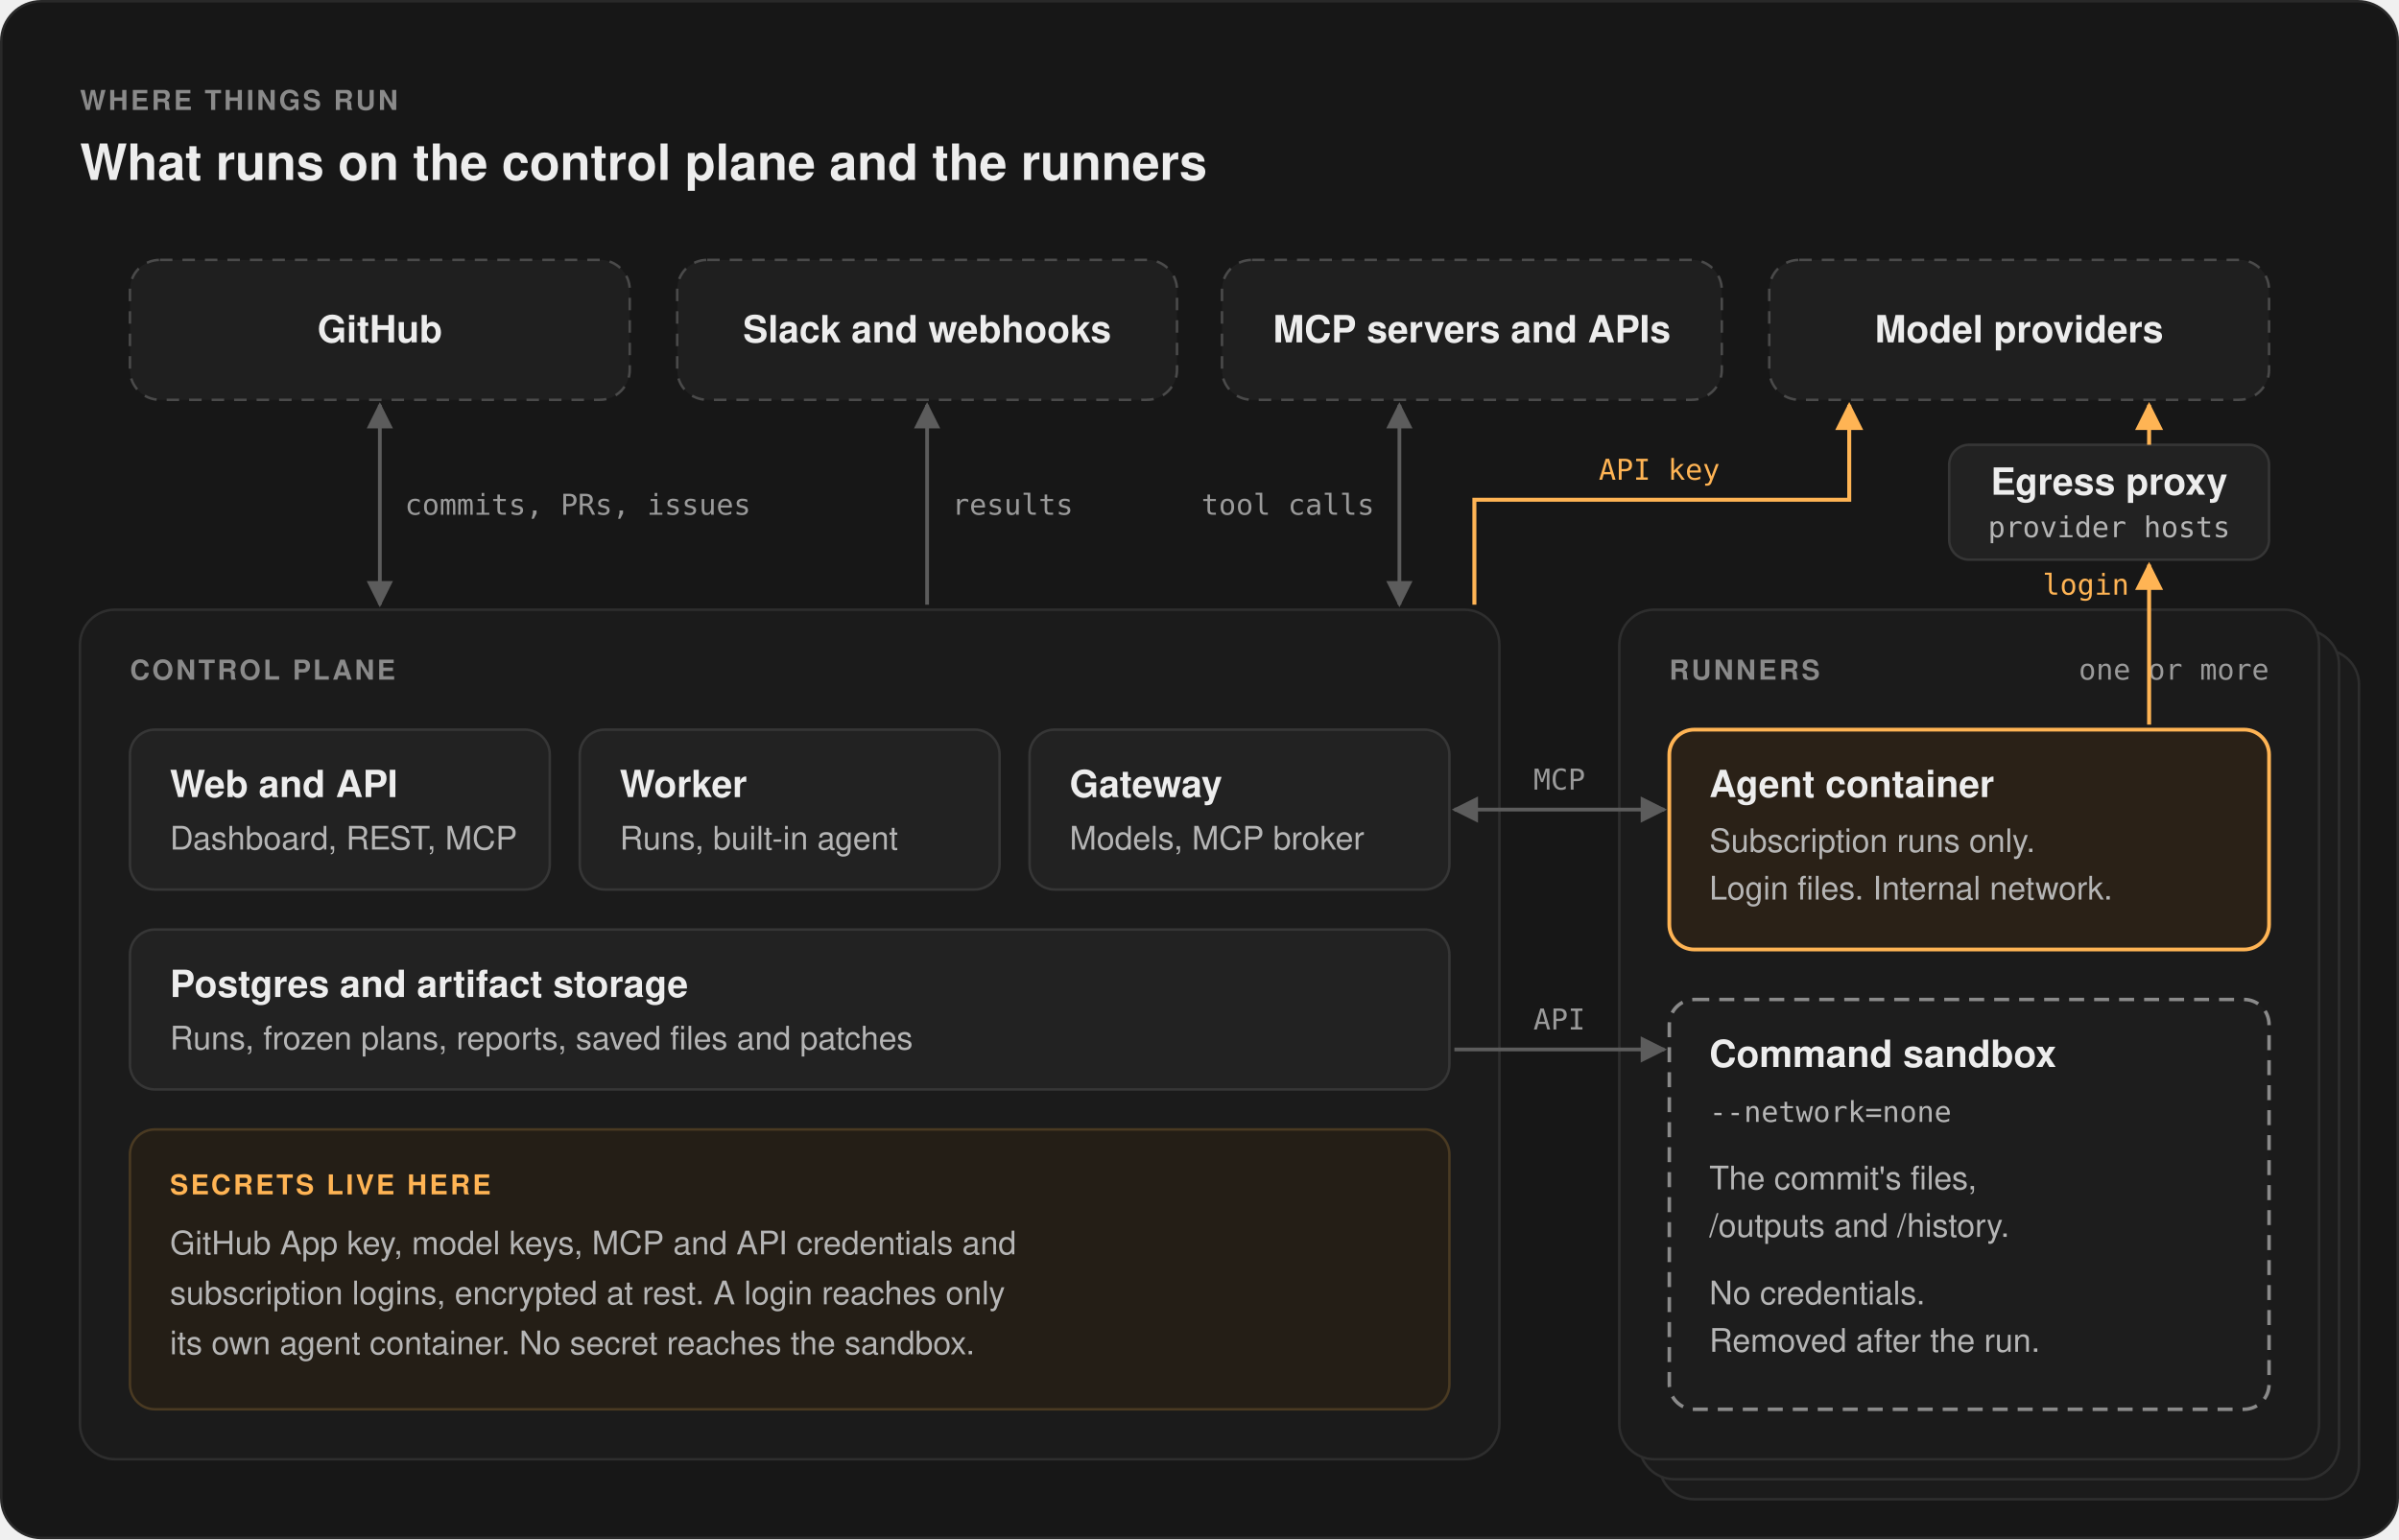
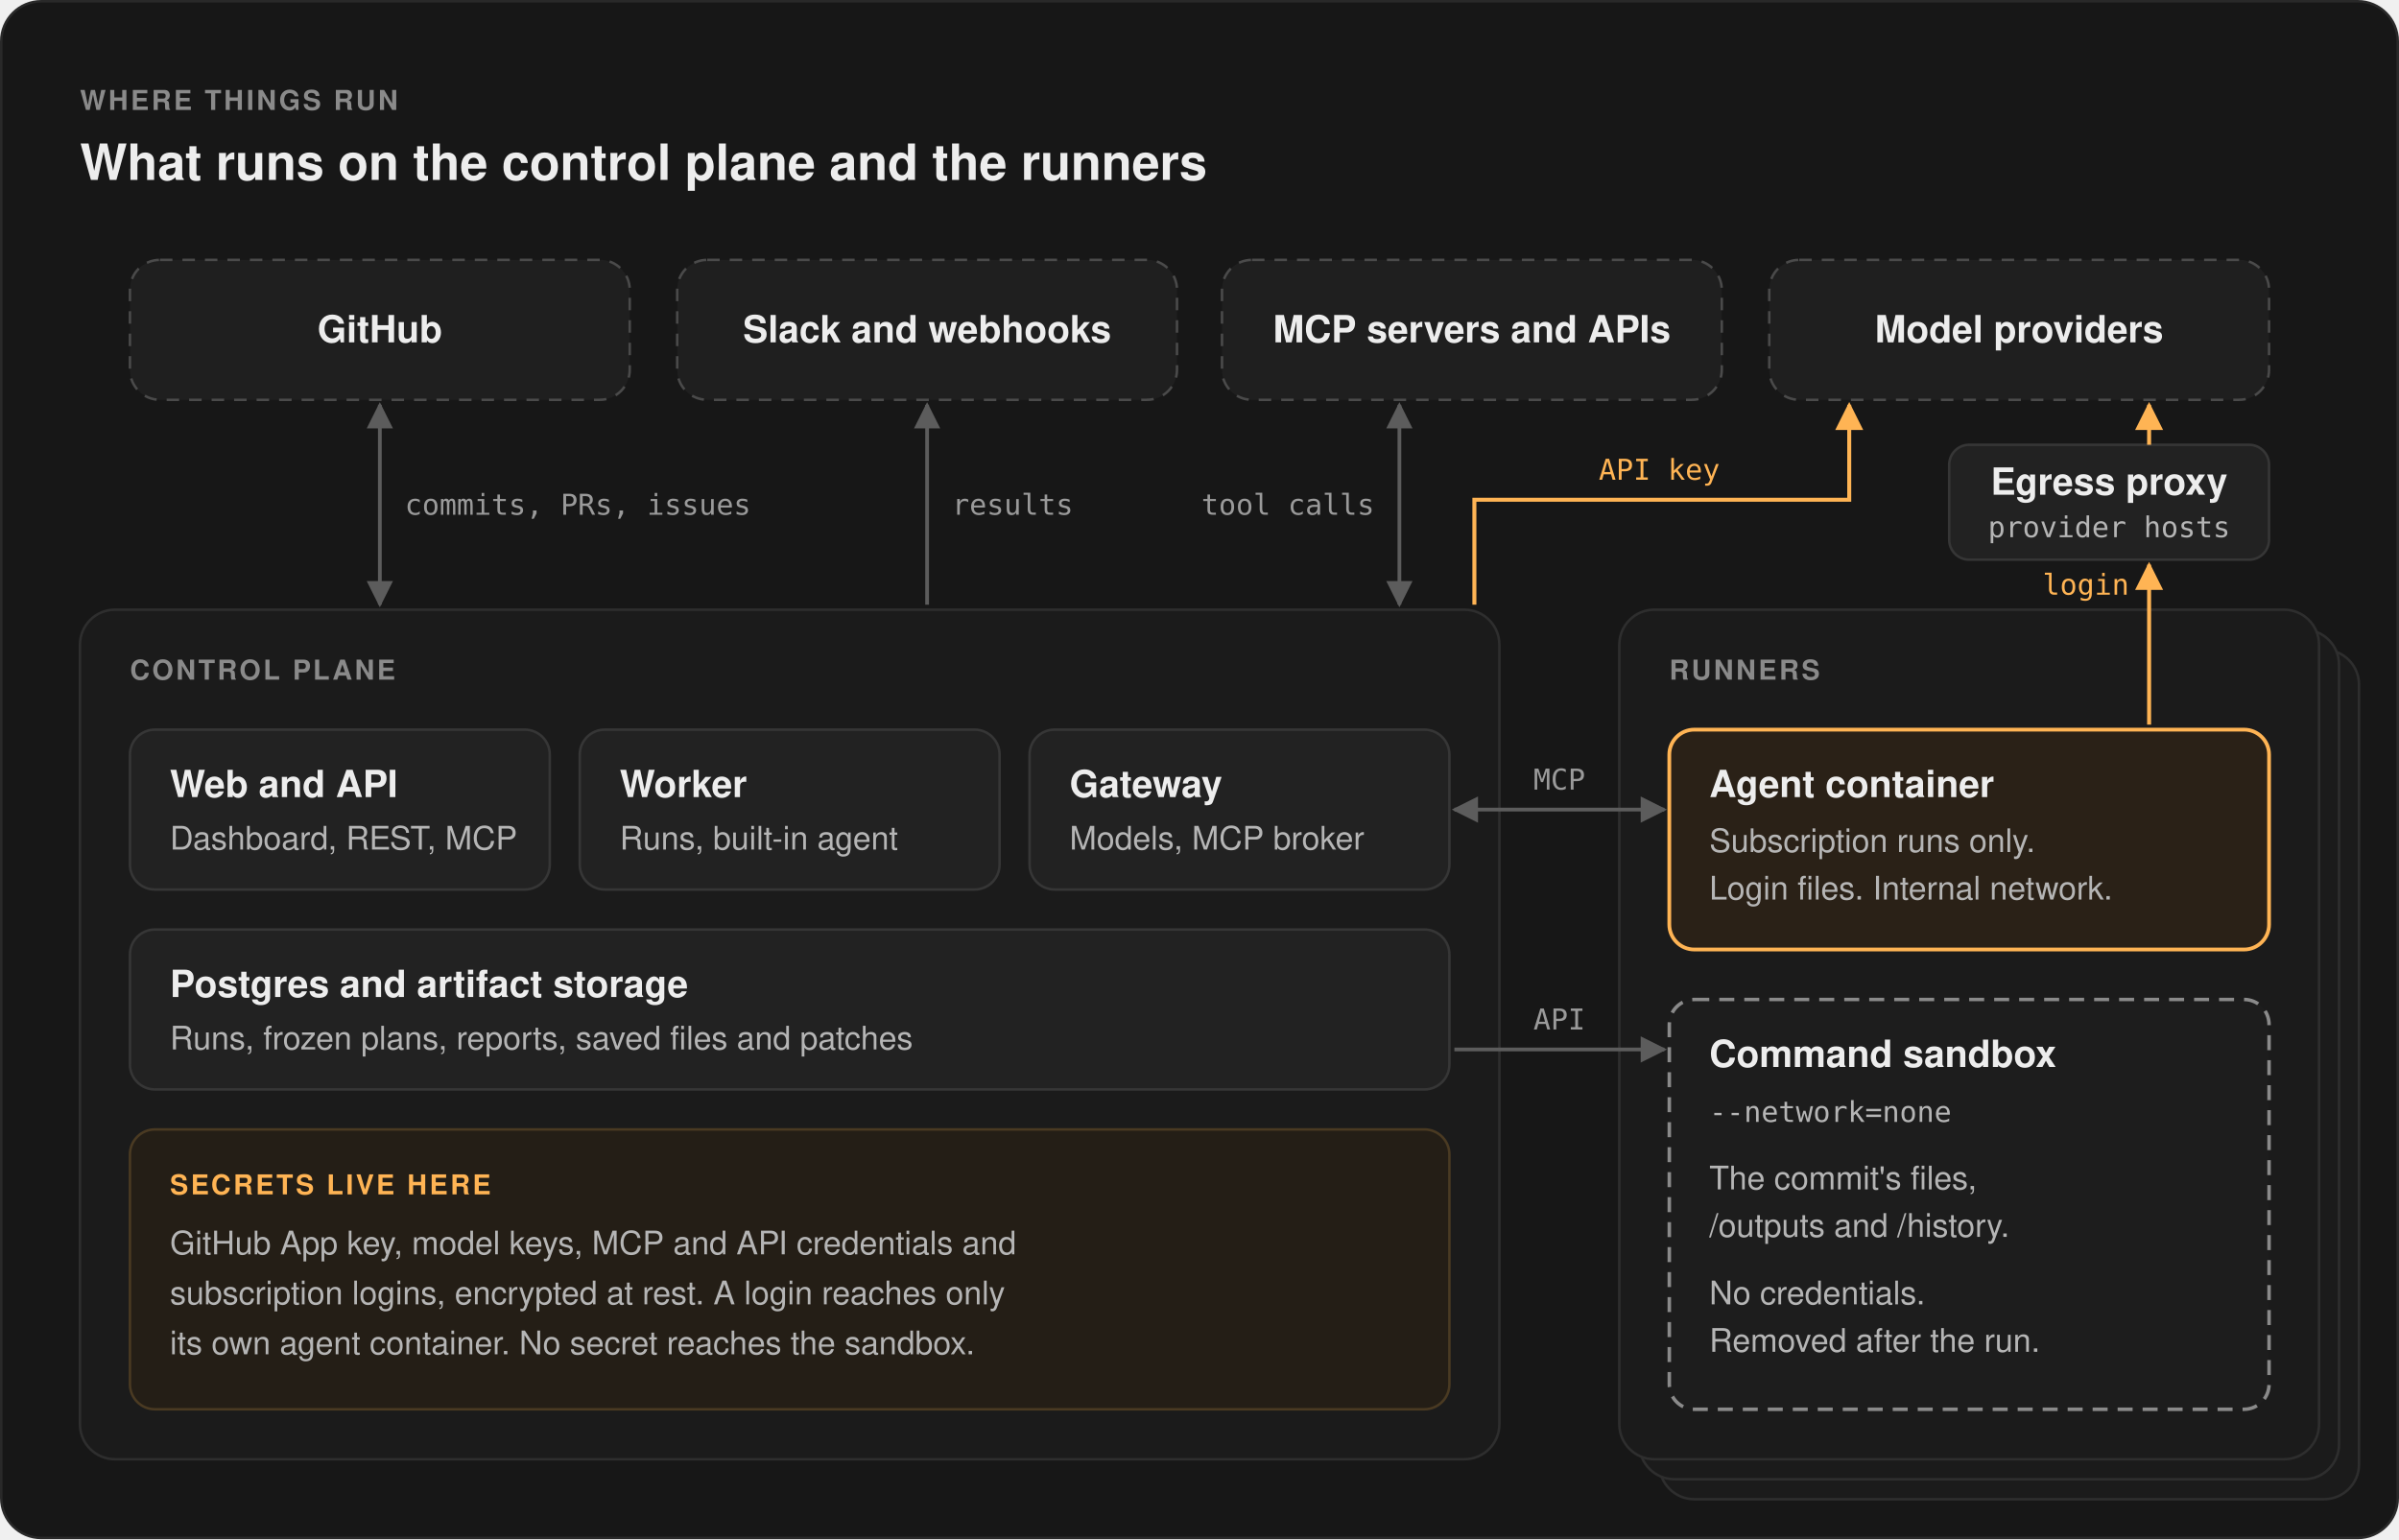
<svg xmlns="http://www.w3.org/2000/svg" viewBox="0 0 960 616" role="img" aria-labelledby="title desc">
  <style>
    .card { fill: #171717; stroke: #292929; }
    .zone { fill: #1b1b1b; stroke: #2e2e2e; }
    .box { fill: #222222; stroke: #363636; }
    .hi { fill: #2a2117; stroke: #ffb454; stroke-width: 1.5; }
    .ext { fill: #1f1f1f; stroke: #4a4a4a; stroke-dasharray: 5 4; }
    .iso { fill: #1d1d1d; stroke: #8a8a8a; stroke-width: 1.4; stroke-dasharray: 6 4; }
    .band { fill: #241e16; stroke: #4a3a22; }
    .eyebrow { fill: #8a8a8a; font: 600 11px Geist, ui-sans-serif, -apple-system, "Segoe UI", Helvetica, Arial, sans-serif; letter-spacing: .09em; }
    .eyehi { fill: #ffb454; font: 600 11px Geist, ui-sans-serif, -apple-system, "Segoe UI", Helvetica, Arial, sans-serif; letter-spacing: .09em; }
    .h { fill: #ededed; font: 600 20px Geist, ui-sans-serif, -apple-system, "Segoe UI", Helvetica, Arial, sans-serif; }
    .t { fill: #ededed; font: 600 15px Geist, ui-sans-serif, -apple-system, "Segoe UI", Helvetica, Arial, sans-serif; }
    .p { fill: #b5b5b5; font: 400 13px Geist, ui-sans-serif, -apple-system, "Segoe UI", Helvetica, Arial, sans-serif; }
    .lbl { fill: #9a9a9a; font: 500 11.5px "Geist Mono", ui-monospace, SFMono-Regular, Menlo, monospace; }
    .lblhi { fill: #ffb454; font: 500 11.5px "Geist Mono", ui-monospace, SFMono-Regular, Menlo, monospace; }
    .mono { fill: #b5b5b5; font: 400 11.5px "Geist Mono", ui-monospace, SFMono-Regular, Menlo, monospace; }
    .wire { fill: none; stroke: #5c5c5c; stroke-width: 1.5; }
    .flow { fill: none; stroke: #ffb454; stroke-width: 1.6; }
    .head { fill: #5c5c5c; }
    .headhi { fill: #ffb454; }
    @media (prefers-color-scheme: light) {
      .card { fill: #fbfaf8; stroke: #e6e4df; }
      .zone { fill: #f4f3f0; stroke: #e6e4df; }
      .box { fill: #ffffff; stroke: #dedbd5; }
      .hi { fill: #fff6e8; stroke: #c27a1a; }
      .ext { fill: #ffffff; stroke: #bdb9b1; }
      .iso { fill: #ffffff; stroke: #8a857c; }
      .band { fill: #fff6e8; stroke: #f0dcbc; }
      .eyebrow { fill: #7a7a7a; }
      .eyehi, .lblhi { fill: #9c5700; }
      .h, .t { fill: #151515; }
      .p, .mono { fill: #4a4a4a; }
      .lbl { fill: #6b6b6b; }
      .wire { stroke: #a8a49c; }
      .flow { stroke: #c27a1a; }
      .head { fill: #a8a49c; }
      .headhi { fill: #c27a1a; }
    }
  </style>
  <defs>
    <marker id="a" viewBox="0 0 10 10" refX="9" refY="5" markerWidth="7" markerHeight="7" orient="auto-start-reverse">
      <path class="head" d="M0 0 10 5 0 10z" />
    </marker>
    <marker id="ah" viewBox="0 0 10 10" refX="9" refY="5" markerWidth="7" markerHeight="7" orient="auto-start-reverse">
      <path class="headhi" d="M0 0 10 5 0 10z" />
    </marker>
  </defs>
  <rect class="card" x="0.5" y="0.5" width="959" height="615" rx="16" />
  <text class="eyebrow" x="32" y="44">WHERE THINGS RUN</text>
  <text class="h" x="32" y="72">What runs on the control plane and the runners</text>
  <rect class="ext" x="52" y="104" width="200" height="56" rx="12" />
  <text class="t" x="152" y="137" text-anchor="middle">GitHub</text>
  <rect class="ext" x="271" y="104" width="200" height="56" rx="12" />
  <text class="t" x="371" y="137" text-anchor="middle">Slack and webhooks</text>
  <rect class="ext" x="489" y="104" width="200" height="56" rx="12" />
  <text class="t" x="589" y="137" text-anchor="middle">MCP servers and APIs</text>
  <rect class="ext" x="708" y="104" width="200" height="56" rx="12" />
  <text class="t" x="808" y="137" text-anchor="middle">Model providers</text>
  <rect class="zone" x="32" y="244" width="568" height="340" rx="14" />
  <text class="eyebrow" x="52" y="272">CONTROL PLANE</text>
  <rect class="box" x="52" y="292" width="168" height="64" rx="10" />
  <text class="t" x="68" y="319">Web and API</text>
  <text class="p" x="68" y="340">Dashboard, REST, MCP</text>
  <rect class="box" x="232" y="292" width="168" height="64" rx="10" />
  <text class="t" x="248" y="319">Worker</text>
  <text class="p" x="248" y="340">Runs, built-in agent</text>
  <rect class="box" x="412" y="292" width="168" height="64" rx="10" />
  <text class="t" x="428" y="319">Gateway</text>
  <text class="p" x="428" y="340">Models, MCP broker</text>
  <rect class="box" x="52" y="372" width="528" height="64" rx="10" />
  <text class="t" x="68" y="399">Postgres and artifact storage</text>
  <text class="p" x="68" y="420">Runs, frozen plans, reports, saved files and patches</text>
  <rect class="band" x="52" y="452" width="528" height="112" rx="10" />
  <text class="eyehi" x="68" y="478">SECRETS LIVE HERE</text>
  <text class="p" x="68" y="502">GitHub App key, model keys, MCP and API credentials and</text>
  <text class="p" x="68" y="522">subscription logins, encrypted at rest. A login reaches only</text>
  <text class="p" x="68" y="542">its own agent container. No secret reaches the sandbox.</text>
  <rect class="zone" x="664" y="260" width="280" height="340" rx="14" />
  <rect class="zone" x="656" y="252" width="280" height="340" rx="14" />
  <rect class="zone" x="648" y="244" width="280" height="340" rx="14" />
  <text class="eyebrow" x="668" y="272">RUNNERS</text>
-   <text class="lbl" x="908" y="272" text-anchor="end">one or more</text>
  <rect class="hi" x="668" y="292" width="240" height="88" rx="10" />
  <text class="t" x="684" y="319">Agent container</text>
  <text class="p" x="684" y="341">Subscription runs only.</text>
  <text class="p" x="684" y="360">Login files. Internal network.</text>
  <rect class="iso" x="668" y="400" width="240" height="164" rx="10" />
  <text class="t" x="684" y="427">Command sandbox</text>
  <text class="mono" x="684" y="449">--network=none</text>
  <text class="p" x="684" y="476">The commit's files,</text>
  <text class="p" x="684" y="495">/outputs and /history.</text>
  <text class="p" x="684" y="522">No credentials.</text>
  <text class="p" x="684" y="541">Removed after the run.</text>
  <path class="wire" d="M152 162v80" marker-start="url(#a)" marker-end="url(#a)" />
  <text class="lbl" x="162" y="206">commits, PRs, issues</text>
  <path class="wire" d="M371 242v-80" marker-end="url(#a)" />
  <text class="lbl" x="381" y="206">results</text>
  <path class="wire" d="M560 162v80" marker-start="url(#a)" marker-end="url(#a)" />
  <text class="lbl" x="550" y="206" text-anchor="end">tool calls</text>
  <path class="flow" d="M590 242v-42h150v-38" marker-end="url(#ah)" />
  <text class="lblhi" x="664" y="192" text-anchor="middle">API key</text>
  <rect class="box" x="780" y="178" width="128" height="46" rx="8" />
  <text class="t" x="844" y="198" text-anchor="middle">Egress proxy</text>
  <text class="mono" x="844" y="215" text-anchor="middle">provider hosts</text>
  <path class="flow" d="M860 290v-64" marker-end="url(#ah)" />
  <path class="flow" d="M860 178v-16" marker-end="url(#ah)" />
  <text class="lblhi" x="852" y="238" text-anchor="end">login</text>
  <path class="wire" d="M582 324h84" marker-start="url(#a)" marker-end="url(#a)" />
  <text class="lbl" x="624" y="316" text-anchor="middle">MCP</text>
  <path class="wire" d="M582 420h84" marker-end="url(#a)" />
  <text class="lbl" x="624" y="412" text-anchor="middle">API</text>
</svg>
